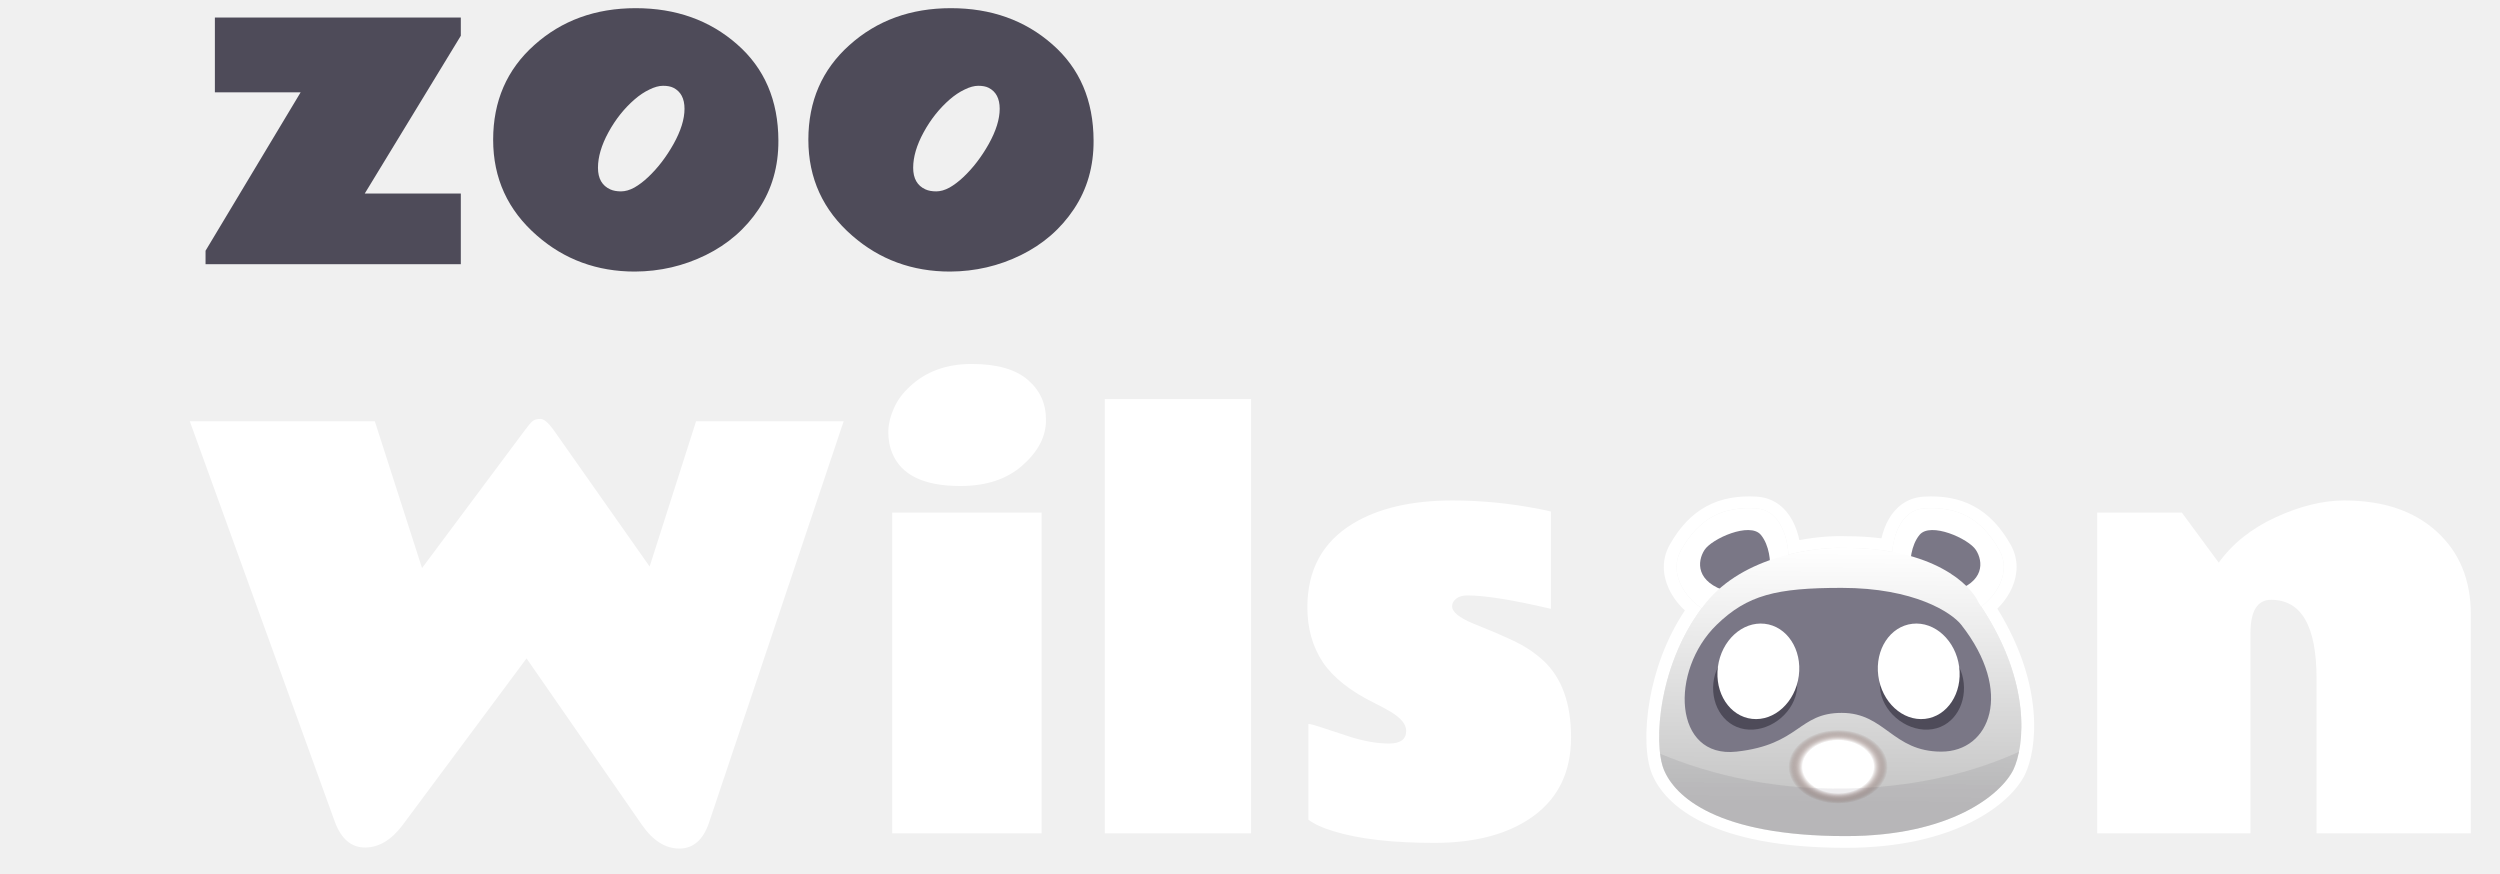
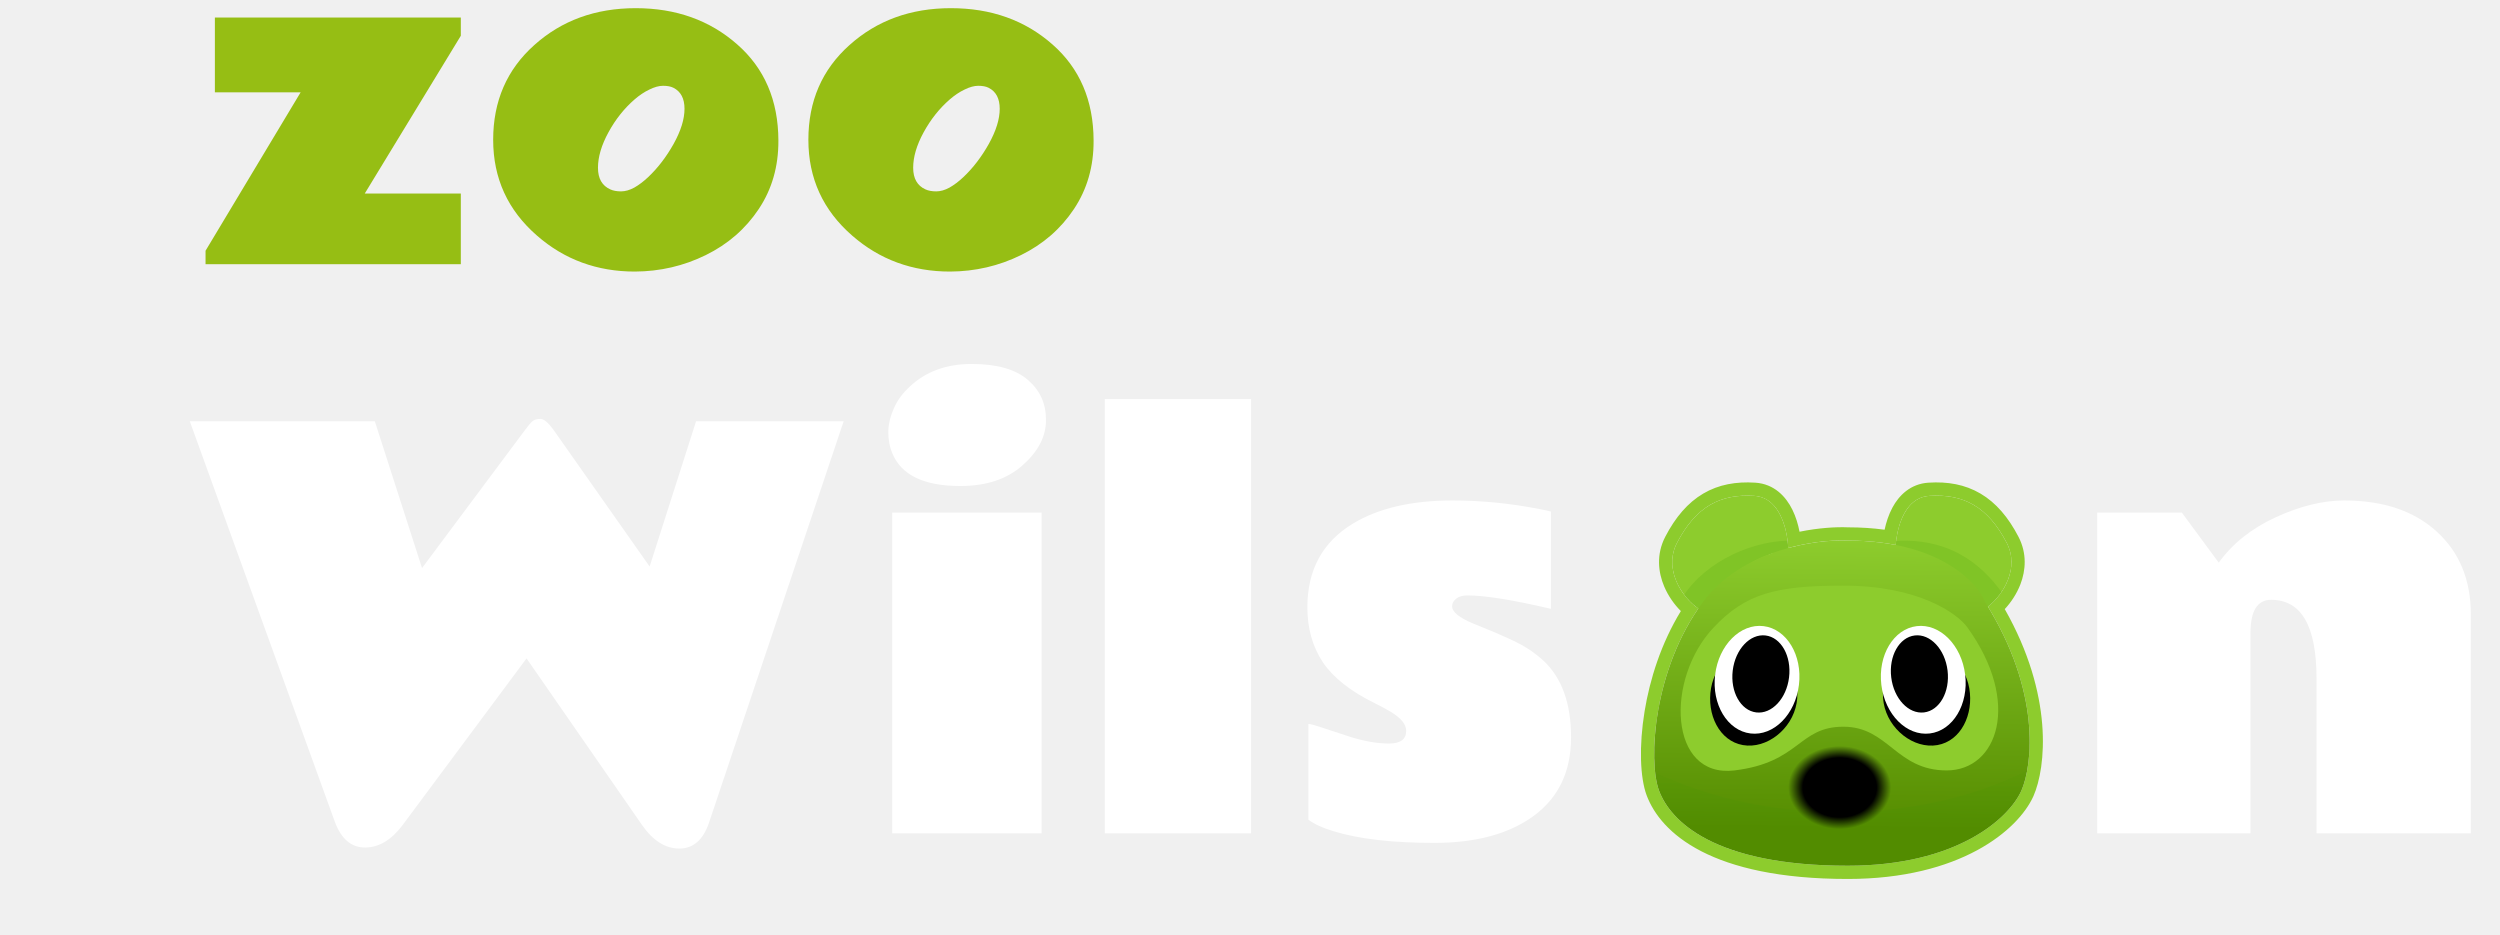
- <svg xmlns="http://www.w3.org/2000/svg" width="123" height="43" viewBox="0 0 123 43" fill="none">
-   <path d="M14.791 4.543H10.572V0.861H22.672V1.76L17.945 9.523H22.672V13H10.113V12.336L14.791 4.543ZM33.131 4.318C33 4.253 32.831 4.221 32.623 4.221C32.421 4.221 32.196 4.283 31.949 4.406C31.702 4.523 31.457 4.686 31.217 4.895C30.709 5.337 30.282 5.874 29.937 6.506C29.592 7.137 29.42 7.72 29.42 8.254C29.42 8.781 29.622 9.136 30.025 9.318C30.168 9.383 30.344 9.416 30.552 9.416C30.761 9.416 30.979 9.354 31.207 9.23C31.435 9.1 31.663 8.928 31.89 8.713C32.366 8.264 32.782 7.72 33.14 7.082C33.498 6.438 33.678 5.861 33.678 5.354C33.678 4.846 33.495 4.501 33.131 4.318ZM31.236 13.361C29.374 13.361 27.769 12.772 26.422 11.594C24.983 10.344 24.263 8.771 24.263 6.877C24.263 4.976 24.937 3.423 26.285 2.219C27.633 1.008 29.296 0.402 31.275 0.402C33.254 0.402 34.918 0.995 36.265 2.18C37.613 3.358 38.29 4.937 38.297 6.916C38.303 8.186 37.981 9.309 37.33 10.285C36.679 11.262 35.81 12.017 34.722 12.551C33.635 13.085 32.473 13.355 31.236 13.361ZM48.638 4.318C48.508 4.253 48.339 4.221 48.131 4.221C47.929 4.221 47.704 4.283 47.457 4.406C47.209 4.523 46.965 4.686 46.724 4.895C46.217 5.337 45.79 5.874 45.445 6.506C45.1 7.137 44.928 7.72 44.928 8.254C44.928 8.781 45.129 9.136 45.533 9.318C45.676 9.383 45.852 9.416 46.06 9.416C46.269 9.416 46.487 9.354 46.715 9.23C46.943 9.1 47.17 8.928 47.398 8.713C47.873 8.264 48.29 7.72 48.648 7.082C49.006 6.438 49.185 5.861 49.185 5.354C49.185 4.846 49.003 4.501 48.638 4.318ZM46.744 13.361C44.882 13.361 43.277 12.772 41.929 11.594C40.491 10.344 39.771 8.771 39.771 6.877C39.771 4.976 40.445 3.423 41.793 2.219C43.14 1.008 44.804 0.402 46.783 0.402C48.762 0.402 50.425 0.995 51.773 2.18C53.121 3.358 53.798 4.937 53.804 6.916C53.811 8.186 53.489 9.309 52.838 10.285C52.187 11.262 51.318 12.017 50.23 12.551C49.143 13.085 47.981 13.355 46.744 13.361Z" fill="#4E4B59" />
-   <path fill-rule="evenodd" clip-rule="evenodd" d="M99.629 38.107L99.628 38.109C98.9 39.589 96.148 41.713 90.818 41.713C84.341 41.713 81.947 39.707 81.276 38.075C80.957 37.3 80.906 35.909 81.174 34.402C81.422 33.015 81.954 31.445 82.896 30.033C82.584 29.745 82.299 29.379 82.108 28.967C81.816 28.34 81.723 27.559 82.154 26.796C82.638 25.939 83.225 25.306 83.96 24.909C84.699 24.51 85.526 24.382 86.422 24.434C87.337 24.487 87.888 25.052 88.189 25.613C88.355 25.923 88.463 26.258 88.529 26.573C89.432 26.405 90.25 26.359 90.832 26.382C91.455 26.382 92.032 26.419 92.566 26.486C92.641 26.167 92.758 25.831 92.937 25.524C93.247 24.993 93.79 24.484 94.654 24.434C95.55 24.382 96.377 24.51 97.116 24.909C97.851 25.306 98.438 25.939 98.922 26.796C99.33 27.518 99.269 28.259 99.012 28.869C98.838 29.283 98.569 29.652 98.27 29.947C100.595 33.706 100.232 36.851 99.63 38.104L99.629 38.107ZM97.473 29.84C98.212 29.313 98.979 28.149 98.365 27.062C97.469 25.476 96.305 24.917 94.694 25.01C93.792 25.062 93.364 25.846 93.187 26.579C93.139 26.779 93.11 26.974 93.094 27.151C92.895 27.114 92.688 27.083 92.473 27.056C91.967 26.994 91.416 26.959 90.818 26.959C90.278 26.937 89.489 26.98 88.611 27.147C88.408 27.186 88.201 27.231 87.991 27.284C87.982 27.111 87.96 26.912 87.917 26.705C87.76 25.939 87.336 25.065 86.383 25.01C84.771 24.917 83.607 25.476 82.711 27.062C82.071 28.195 82.932 29.413 83.698 29.903C83.707 29.909 83.715 29.914 83.724 29.92C83.696 29.957 83.668 29.995 83.641 30.033C81.574 32.886 81.349 36.62 81.863 37.871C82.401 39.177 84.46 41.136 90.818 41.136C95.983 41.136 98.459 39.084 99.056 37.871C99.585 36.769 99.992 33.64 97.473 29.84Z" fill="white" />
-   <path d="M94.694 25.01C93.404 25.084 93.082 26.658 93.082 27.435C94.944 27.435 96.544 29.176 97.111 30.047C97.917 29.704 99.081 28.33 98.365 27.062C97.469 25.476 96.305 24.917 94.694 25.01Z" fill="white" />
-   <path d="M94.442 26.316C94.012 26.838 93.964 27.652 93.994 27.994L96.053 29.114C97.665 28.647 97.576 27.621 97.217 27.062C96.859 26.502 94.979 25.663 94.442 26.316Z" fill="#7A7786" />
+ <svg xmlns="http://www.w3.org/2000/svg" width="123" height="46" viewBox="0 0 123 46" fill="none">
+   <path d="M14.791 4.543H10.572V0.861H22.672V1.76L17.945 9.523H22.672V13H10.113V12.336L14.791 4.543ZM33.131 4.318C33.001 4.253 32.831 4.221 32.623 4.221C32.421 4.221 32.197 4.283 31.949 4.406C31.702 4.523 31.458 4.686 31.217 4.895C30.709 5.337 30.283 5.874 29.938 6.506C29.593 7.137 29.42 7.72 29.42 8.254C29.42 8.781 29.622 9.136 30.026 9.318C30.169 9.383 30.345 9.416 30.553 9.416C30.761 9.416 30.979 9.354 31.207 9.23C31.435 9.1 31.663 8.928 31.891 8.713C32.366 8.264 32.783 7.72 33.141 7.082C33.499 6.438 33.678 5.861 33.678 5.354C33.678 4.846 33.496 4.501 33.131 4.318ZM31.236 13.361C29.375 13.361 27.77 12.772 26.422 11.594C24.983 10.344 24.264 8.771 24.264 6.877C24.264 4.976 24.938 3.423 26.285 2.219C27.633 1.008 29.296 0.402 31.276 0.402C33.255 0.402 34.918 0.995 36.266 2.18C37.613 3.358 38.291 4.937 38.297 6.916C38.303 8.186 37.981 9.309 37.33 10.285C36.679 11.262 35.81 12.017 34.723 12.551C33.636 13.085 32.473 13.355 31.236 13.361ZM48.639 4.318C48.509 4.253 48.339 4.221 48.131 4.221C47.929 4.221 47.705 4.283 47.457 4.406C47.21 4.523 46.966 4.686 46.725 4.895C46.217 5.337 45.791 5.874 45.445 6.506C45.1 7.137 44.928 7.72 44.928 8.254C44.928 8.781 45.13 9.136 45.533 9.318C45.677 9.383 45.852 9.416 46.061 9.416C46.269 9.416 46.487 9.354 46.715 9.23C46.943 9.1 47.171 8.928 47.399 8.713C47.874 8.264 48.291 7.72 48.649 7.082C49.007 6.438 49.186 5.861 49.186 5.354C49.186 4.846 49.003 4.501 48.639 4.318ZM46.744 13.361C44.882 13.361 43.278 12.772 41.93 11.594C40.491 10.344 39.772 8.771 39.772 6.877C39.772 4.976 40.445 3.423 41.793 2.219C43.141 1.008 44.804 0.402 46.783 0.402C48.763 0.402 50.426 0.995 51.774 2.18C53.121 3.358 53.798 4.937 53.805 6.916C53.811 8.186 53.489 9.309 52.838 10.285C52.187 11.262 51.318 12.017 50.231 12.551C49.143 13.085 47.981 13.355 46.744 13.361Z" fill="#96BE14" />
+   <path fill-rule="evenodd" clip-rule="evenodd" d="M100.043 39.176L100.041 39.179C99.286 40.849 96.434 43.245 90.909 43.245C84.196 43.245 81.715 40.982 81.019 39.141C80.689 38.266 80.635 36.696 80.914 34.995C81.17 33.43 81.723 31.659 82.698 30.065C82.375 29.741 82.08 29.327 81.882 28.863C81.579 28.154 81.483 27.273 81.929 26.412C82.431 25.445 83.039 24.731 83.801 24.283C84.567 23.832 85.424 23.688 86.353 23.747C87.301 23.806 87.873 24.444 88.185 25.077C88.357 25.427 88.469 25.805 88.537 26.161C89.473 25.971 90.321 25.919 90.924 25.945C91.57 25.945 92.168 25.987 92.722 26.062C92.799 25.703 92.92 25.323 93.106 24.976C93.427 24.378 93.99 23.803 94.886 23.747C95.815 23.688 96.672 23.832 97.438 24.283C98.2 24.731 98.808 25.445 99.31 26.412C99.733 27.227 99.669 28.063 99.403 28.751C99.222 29.218 98.944 29.635 98.634 29.968C101.043 34.211 100.667 37.758 100.044 39.173L100.043 39.176ZM97.807 29.847C98.573 29.253 99.368 27.939 98.732 26.712C97.804 24.923 96.597 24.291 94.927 24.396C93.993 24.455 93.548 25.34 93.365 26.168C93.315 26.393 93.285 26.613 93.269 26.812C93.063 26.771 92.848 26.736 92.625 26.706C92.1 26.635 91.529 26.596 90.909 26.596C90.35 26.571 89.532 26.619 88.622 26.808C88.412 26.852 88.197 26.903 87.979 26.963C87.971 26.767 87.947 26.543 87.903 26.309C87.74 25.445 87.3 24.459 86.312 24.396C84.642 24.291 83.435 24.923 82.507 26.712C81.844 27.991 82.736 29.365 83.53 29.919C83.539 29.925 83.548 29.931 83.557 29.937C83.528 29.98 83.499 30.022 83.471 30.065C81.328 33.285 81.095 37.499 81.628 38.91C82.185 40.384 84.32 42.594 90.909 42.594C96.264 42.594 98.829 40.279 99.448 38.91C99.996 37.666 100.419 34.136 97.807 29.847Z" fill="#8DCC2D" />
+   <path d="M94.927 24.397C93.59 24.481 93.256 26.256 93.256 27.133C95.187 27.133 96.845 29.098 97.433 30.08C98.268 29.694 99.475 28.144 98.732 26.712C97.804 24.923 96.597 24.291 94.927 24.397Z" fill="url(#paint0_linear_5473_827)" />
+   <path d="M94.666 25.87C94.22 26.459 94.171 27.379 94.201 27.765L96.336 29.028C98.007 28.502 97.914 27.344 97.543 26.712C97.171 26.081 95.222 25.133 94.666 25.87Z" fill="#8DCC2D" />
  <g style="mix-blend-mode:multiply" opacity="0.2">
-     <mask id="mask0_5526_593" style="mask-type:alpha" maskUnits="userSpaceOnUse" x="93" y="25" width="6" height="6">
-       <path d="M94.694 25.01C93.404 25.084 93.082 26.658 93.082 27.435C94.944 27.435 96.544 29.176 97.111 30.047C97.917 29.704 99.081 28.33 98.365 27.062C97.469 25.476 96.305 24.917 94.694 25.01Z" fill="#9A4F01" />
+     <mask id="mask0_5473_827" style="mask-type:alpha" maskUnits="userSpaceOnUse" x="93" y="24" width="6" height="7">
+       <path d="M94.927 24.397C93.59 24.481 93.256 26.256 93.256 27.133C95.187 27.133 96.845 29.098 97.433 30.08C98.268 29.694 99.475 28.144 98.732 26.712C97.804 24.923 96.597 24.291 94.927 24.397Z" fill="#9A4F01" />
    </mask>
-     <g mask="url(#mask0_5526_593)">
-       <path d="M98.159 29.256C97.039 27.802 95.561 27.006 93.651 26.965C93.217 26.955 92.428 26.992 92.148 27.183C93.429 27.709 96.66 29.445 97.439 31.52C97.996 30.967 98.715 29.978 98.159 29.256Z" fill="white" />
+     <g mask="url(#mask0_5473_827)">
+       <path d="M98.518 29.189C97.357 27.548 95.826 26.649 93.846 26.602C93.396 26.592 92.578 26.634 92.288 26.849C93.615 27.443 96.965 29.402 97.772 31.743C98.349 31.119 99.095 30.004 98.518 29.189Z" fill="#8DCC2D" />
    </g>
  </g>
-   <path d="M86.383 25.01C87.672 25.084 87.994 26.658 87.994 27.435C86.132 27.435 84.532 29.176 83.965 30.047C83.159 29.704 81.995 28.33 82.711 27.062C83.607 25.476 84.771 24.917 86.383 25.01Z" fill="white" />
-   <path d="M86.635 26.316C87.064 26.838 87.112 27.652 87.082 27.994L85.023 29.114C83.411 28.647 83.501 27.621 83.859 27.062C84.217 26.502 86.097 25.663 86.635 26.316Z" fill="#7A7786" />
+   <path d="M86.312 24.397C87.649 24.481 87.983 26.256 87.983 27.133C86.052 27.133 84.394 29.098 83.806 30.08C82.971 29.694 81.765 28.144 82.507 26.712C83.435 24.923 84.642 24.291 86.312 24.397Z" fill="url(#paint1_linear_5473_827)" />
+   <path d="M86.574 25.87C87.019 26.459 87.069 27.379 87.038 27.765L84.903 29.028C83.232 28.502 83.325 27.344 83.697 26.712C84.068 26.081 86.017 25.133 86.574 25.87Z" fill="#8DCC2D" />
  <g style="mix-blend-mode:multiply" opacity="0.2">
-     <mask id="mask1_5526_593" style="mask-type:alpha" maskUnits="userSpaceOnUse" x="82" y="25" width="6" height="6">
-       <path d="M86.383 25.01C87.672 25.084 87.994 26.658 87.994 27.435C86.132 27.435 84.532 29.176 83.965 30.047C83.159 29.704 81.995 28.33 82.711 27.062C83.607 25.476 84.771 24.917 86.383 25.01Z" fill="#9A4F01" />
+     <mask id="mask1_5473_827" style="mask-type:alpha" maskUnits="userSpaceOnUse" x="82" y="24" width="6" height="7">
+       <path d="M86.312 24.397C87.649 24.481 87.983 26.256 87.983 27.133C86.052 27.133 84.394 29.098 83.806 30.08C82.971 29.694 81.765 28.144 82.507 26.712C83.435 24.923 84.642 24.291 86.312 24.397Z" fill="#9A4F01" />
    </mask>
-     <g mask="url(#mask1_5526_593)">
-       <path d="M82.81 29.693C83.76 28.037 86.052 27.006 87.962 26.965C88.396 26.955 88.326 27.101 88.606 27.292C87.326 27.819 84.416 29.445 83.638 31.52C83.08 30.967 82.356 30.485 82.81 29.693Z" fill="white" />
+     <g mask="url(#mask1_5473_827)">
+       <path d="M82.609 29.681C83.594 27.812 85.969 26.649 87.949 26.602C88.399 26.592 88.327 26.757 88.617 26.972C87.29 27.566 84.274 29.402 83.467 31.743C82.89 31.119 82.138 30.576 82.609 29.681Z" fill="#8DCC2D" />
    </g>
  </g>
-   <path d="M83.923 29.664C85.785 27.351 89.296 26.896 90.818 26.959C95.116 26.959 96.966 28.762 97.355 29.664C100.005 33.544 99.593 36.752 99.056 37.871C98.459 39.084 95.984 41.136 90.818 41.136C84.46 41.136 82.401 39.177 81.864 37.871C81.326 36.566 81.595 32.555 83.923 29.664Z" fill="url(#paint0_linear_5526_593)" />
-   <ellipse cx="90.434" cy="37.725" rx="3.555" ry="2.571" fill="url(#paint1_radial_5526_593)" />
-   <ellipse cx="90.43" cy="36.908" rx="0.947" ry="0.481" fill="white" />
-   <path d="M84.458 30.742C85.974 29.27 87.4 28.923 90.61 28.923C94.177 28.923 96.019 30.136 96.495 30.742C99.081 34.035 97.922 36.98 95.514 36.98C93.107 36.98 92.75 35.074 90.61 35.074C88.47 35.074 88.559 36.634 85.439 36.98C82.318 37.327 82.14 32.995 84.458 30.742Z" fill="#7A7786" />
-   <path d="M88.39 34.047C88.174 35.187 86.963 36.055 85.841 35.876C84.72 35.696 84.112 34.537 84.328 33.397C84.544 32.257 85.629 31.478 86.751 31.657C87.872 31.837 88.606 32.907 88.39 34.047Z" fill="#4E4B59" />
-   <ellipse rx="2.002" ry="2.36" transform="matrix(0.993859 0.110657 -0.130842 0.991403 86.5115 33.0291)" fill="white" />
-   <ellipse rx="1.346" ry="1.692" transform="matrix(0.993859 0.110657 -0.130842 0.991403 86.6948 32.7739)" fill="white" />
-   <path d="M92.523 34.047C92.74 35.187 93.95 36.055 95.072 35.876C96.194 35.696 96.802 34.537 96.585 33.397C96.369 32.257 95.284 31.478 94.162 31.657C93.041 31.837 92.307 32.907 92.523 34.047Z" fill="#4E4B59" />
-   <ellipse rx="2.002" ry="2.36" transform="matrix(-0.993859 0.110657 0.130842 0.991403 94.4017 33.0291)" fill="white" />
-   <ellipse rx="1.346" ry="1.692" transform="matrix(-0.993859 0.110657 0.130843 0.991403 94.2184 32.7738)" fill="white" />
+   <path d="M83.763 29.648C85.694 27.038 89.332 26.526 90.91 26.596C95.365 26.596 97.283 28.631 97.685 29.648C100.432 34.027 100.005 37.648 99.448 38.91C98.83 40.279 96.264 42.594 90.91 42.594C84.32 42.594 82.186 40.384 81.629 38.91C81.072 37.437 81.35 32.911 83.763 29.648Z" fill="url(#paint2_linear_5473_827)" />
+   <ellipse cx="90.513" cy="38.746" rx="3.684" ry="2.902" fill="url(#paint3_radial_5473_827)" />
+   <ellipse cx="90.509" cy="37.824" rx="0.981" ry="0.543" fill="black" />
+   <path d="M84.317 30.866C85.888 29.204 87.367 28.813 90.694 28.813C94.391 28.813 96.301 30.181 96.794 30.866C99.474 34.581 98.272 37.905 95.777 37.905C93.282 37.905 92.912 35.754 90.694 35.754C88.476 35.754 88.569 37.514 85.334 37.905C82.099 38.296 81.915 33.408 84.317 30.866Z" fill="#8DCC2D" />
+   <path d="M88.393 34.595C88.169 35.882 86.914 36.861 85.752 36.658C84.589 36.456 83.959 35.148 84.183 33.861C84.407 32.574 85.531 31.695 86.694 31.898C87.857 32.1 88.618 33.308 88.393 34.595Z" fill="black" />
+   <ellipse cx="86.446" cy="33.446" rx="2.077" ry="2.66" transform="rotate(6.91169 86.4459 33.446)" fill="white" />
+   <ellipse cx="86.636" cy="33.158" rx="1.396" ry="1.907" transform="rotate(6.91169 86.6362 33.1578)" fill="black" />
+   <path d="M92.677 34.595C92.901 35.882 94.156 36.861 95.319 36.658C96.481 36.456 97.112 35.148 96.888 33.861C96.663 32.574 95.539 31.695 94.376 31.898C93.213 32.1 92.453 33.308 92.677 34.595Z" fill="black" />
+   <ellipse rx="2.077" ry="2.66" transform="matrix(-0.992733 0.120339 0.12034 0.992733 94.6244 33.446)" fill="white" />
+   <ellipse rx="1.396" ry="1.907" transform="matrix(-0.992733 0.120339 0.120339 0.992733 94.4342 33.1578)" fill="black" />
  <g style="mix-blend-mode:multiply" opacity="0.1">
-     <mask id="mask2_5526_593" style="mask-type:alpha" maskUnits="userSpaceOnUse" x="81" y="26" width="19" height="16">
-       <path d="M83.923 29.664C85.785 27.351 89.296 26.896 90.818 26.959C95.116 26.959 96.966 28.762 97.355 29.664C100.005 33.544 99.593 36.752 99.056 37.871C98.459 39.084 95.984 41.136 90.818 41.136C84.46 41.136 82.401 39.177 81.864 37.871C81.326 36.566 81.595 32.555 83.923 29.664Z" fill="#B66919" />
+     <mask id="mask2_5473_827" style="mask-type:alpha" maskUnits="userSpaceOnUse" x="81" y="26" width="19" height="17">
+       <path d="M83.763 29.648C85.694 27.038 89.332 26.526 90.91 26.596C95.365 26.596 97.283 28.631 97.685 29.648C100.432 34.027 100.005 37.648 99.448 38.91C98.83 40.279 96.264 42.594 90.91 42.594C84.32 42.594 82.186 40.384 81.629 38.91C81.072 37.437 81.35 32.911 83.763 29.648Z" fill="#2A4501" />
    </mask>
-     <g mask="url(#mask2_5526_593)">
-       <path d="M92.394 38.718C84.215 39.385 78.465 35.785 76.612 33.901C78.704 39.156 82.4 44.053 92.786 43.207C101.095 42.53 104.83 35.143 105.66 31.535C104.646 33.651 100.573 38.052 92.394 38.718Z" fill="#4E4B59" />
+     <g mask="url(#mask2_5473_827)">
+       <path d="M92.543 39.866C84.066 40.618 78.105 36.556 76.185 34.43C78.353 40.36 82.184 45.887 92.949 44.932C101.561 44.168 105.434 35.832 106.293 31.76C105.242 34.148 101.021 39.114 92.543 39.866Z" fill="#9AFF00" />
    </g>
  </g>
  <path d="M18.441 20.726L20.764 27.949L25.83 21.157C25.999 20.929 26.126 20.781 26.211 20.713C26.295 20.645 26.422 20.611 26.591 20.611C26.761 20.611 26.977 20.793 27.239 21.157L31.962 27.873L34.247 20.726H41.508L34.882 40.48C34.594 41.326 34.107 41.749 33.422 41.749C32.736 41.749 32.122 41.36 31.581 40.581L25.906 32.393L19.799 40.606C19.249 41.334 18.636 41.698 17.959 41.698C17.282 41.698 16.786 41.275 16.473 40.429L9.338 20.726H18.441ZM47.805 17.907C49.049 17.907 49.972 18.17 50.573 18.694C51.174 19.211 51.47 19.871 51.462 20.675C51.462 21.479 51.076 22.219 50.306 22.896C49.544 23.574 48.525 23.912 47.247 23.912C45.452 23.912 44.335 23.37 43.895 22.287C43.768 21.982 43.705 21.644 43.705 21.271C43.705 20.899 43.794 20.51 43.971 20.104C44.149 19.697 44.416 19.333 44.771 19.012C45.558 18.275 46.57 17.907 47.805 17.907ZM51.246 41H43.895V25.22H51.246V41ZM61.554 41H54.356V19.634H61.554V41ZM76.306 29.955C74.427 29.515 73.061 29.295 72.206 29.295C71.96 29.295 71.77 29.35 71.634 29.46C71.507 29.57 71.444 29.693 71.444 29.828C71.444 30.107 71.791 30.391 72.485 30.679C73.187 30.958 73.831 31.233 74.415 31.504C74.999 31.775 75.502 32.105 75.925 32.494C76.84 33.34 77.296 34.602 77.296 36.277C77.296 37.945 76.691 39.227 75.481 40.124C74.271 41.021 72.633 41.47 70.568 41.47C68.503 41.47 66.853 41.279 65.617 40.898C65.075 40.738 64.66 40.547 64.373 40.327V35.617C64.491 35.626 64.698 35.681 64.995 35.782C65.291 35.884 65.782 36.045 66.467 36.265C67.153 36.476 67.775 36.582 68.334 36.582C68.901 36.582 69.184 36.375 69.184 35.96C69.184 35.638 68.93 35.325 68.422 35.02C68.194 34.885 67.936 34.745 67.648 34.602C66.455 34.018 65.6 33.345 65.084 32.583C64.576 31.813 64.322 30.912 64.322 29.879C64.322 28.042 65.067 26.671 66.556 25.766C67.809 25.004 69.447 24.623 71.469 24.623C72.883 24.623 74.3 24.763 75.722 25.042C76.027 25.101 76.222 25.144 76.306 25.169V29.955Z" fill="white" />
-   <path d="M111.739 29.511C111.062 29.511 110.724 30.057 110.724 31.148V41H103.183V25.22H107.347L109.162 27.683C109.839 26.743 110.774 25.998 111.968 25.448C113.17 24.898 114.291 24.623 115.332 24.623C117.245 24.623 118.76 25.131 119.877 26.146C121.003 27.162 121.565 28.525 121.565 30.234V41H113.974V33.383C113.974 30.801 113.229 29.511 111.739 29.511Z" fill="white" />
+   <path d="M111.739 29.511C111.062 29.511 110.723 30.057 110.723 31.148V41H103.182V25.22H107.347L109.162 27.683C109.839 26.743 110.774 25.998 111.968 25.448C113.169 24.898 114.291 24.623 115.332 24.623C117.245 24.623 118.76 25.131 119.877 26.146C121.002 27.162 121.565 28.525 121.565 30.234V41H113.973V33.383C113.973 30.801 113.229 29.511 111.739 29.511Z" fill="white" />
  <defs>
-     <linearGradient id="paint0_linear_5526_593" x1="90.645" y1="26.965" x2="90.537" y2="41.136" gradientUnits="userSpaceOnUse">
-       <stop stop-color="white" />
-       <stop offset="0.885" stop-color="#C4C4C4" />
+     <linearGradient id="paint0_linear_5473_827" x1="96.11" y1="24.386" x2="96.11" y2="30.08" gradientUnits="userSpaceOnUse">
+       <stop stop-color="#8DCC2D" />
+       <stop offset="1" stop-color="#8DCC2D" />
    </linearGradient>
-     <radialGradient id="paint1_radial_5526_593" cx="0" cy="0" r="1" gradientUnits="userSpaceOnUse" gradientTransform="translate(90.4343 37.7252) rotate(90) scale(2.15987 2.91285)">
-       <stop offset="0.599" stop-color="white" />
-       <stop offset="0.839" stop-color="#4E2219" stop-opacity="0" />
+     <linearGradient id="paint1_linear_5473_827" x1="85.129" y1="24.386" x2="85.129" y2="30.08" gradientUnits="userSpaceOnUse">
+       <stop stop-color="#8DCC2D" />
+       <stop offset="1" stop-color="#8DCC2D" />
+     </linearGradient>
+     <linearGradient id="paint2_linear_5473_827" x1="90.731" y1="26.602" x2="90.599" y2="42.594" gradientUnits="userSpaceOnUse">
+       <stop stop-color="#8DCC2D" />
+       <stop offset="0.885" stop-color="#558C00" />
+     </linearGradient>
+     <radialGradient id="paint3_radial_5473_827" cx="0" cy="0" r="1" gradientUnits="userSpaceOnUse" gradientTransform="translate(90.5125 38.7456) rotate(90) scale(2.43735 3.01916)">
+       <stop offset="0.599" />
+       <stop offset="0.839" stop-opacity="0" />
    </radialGradient>
  </defs>
</svg>
